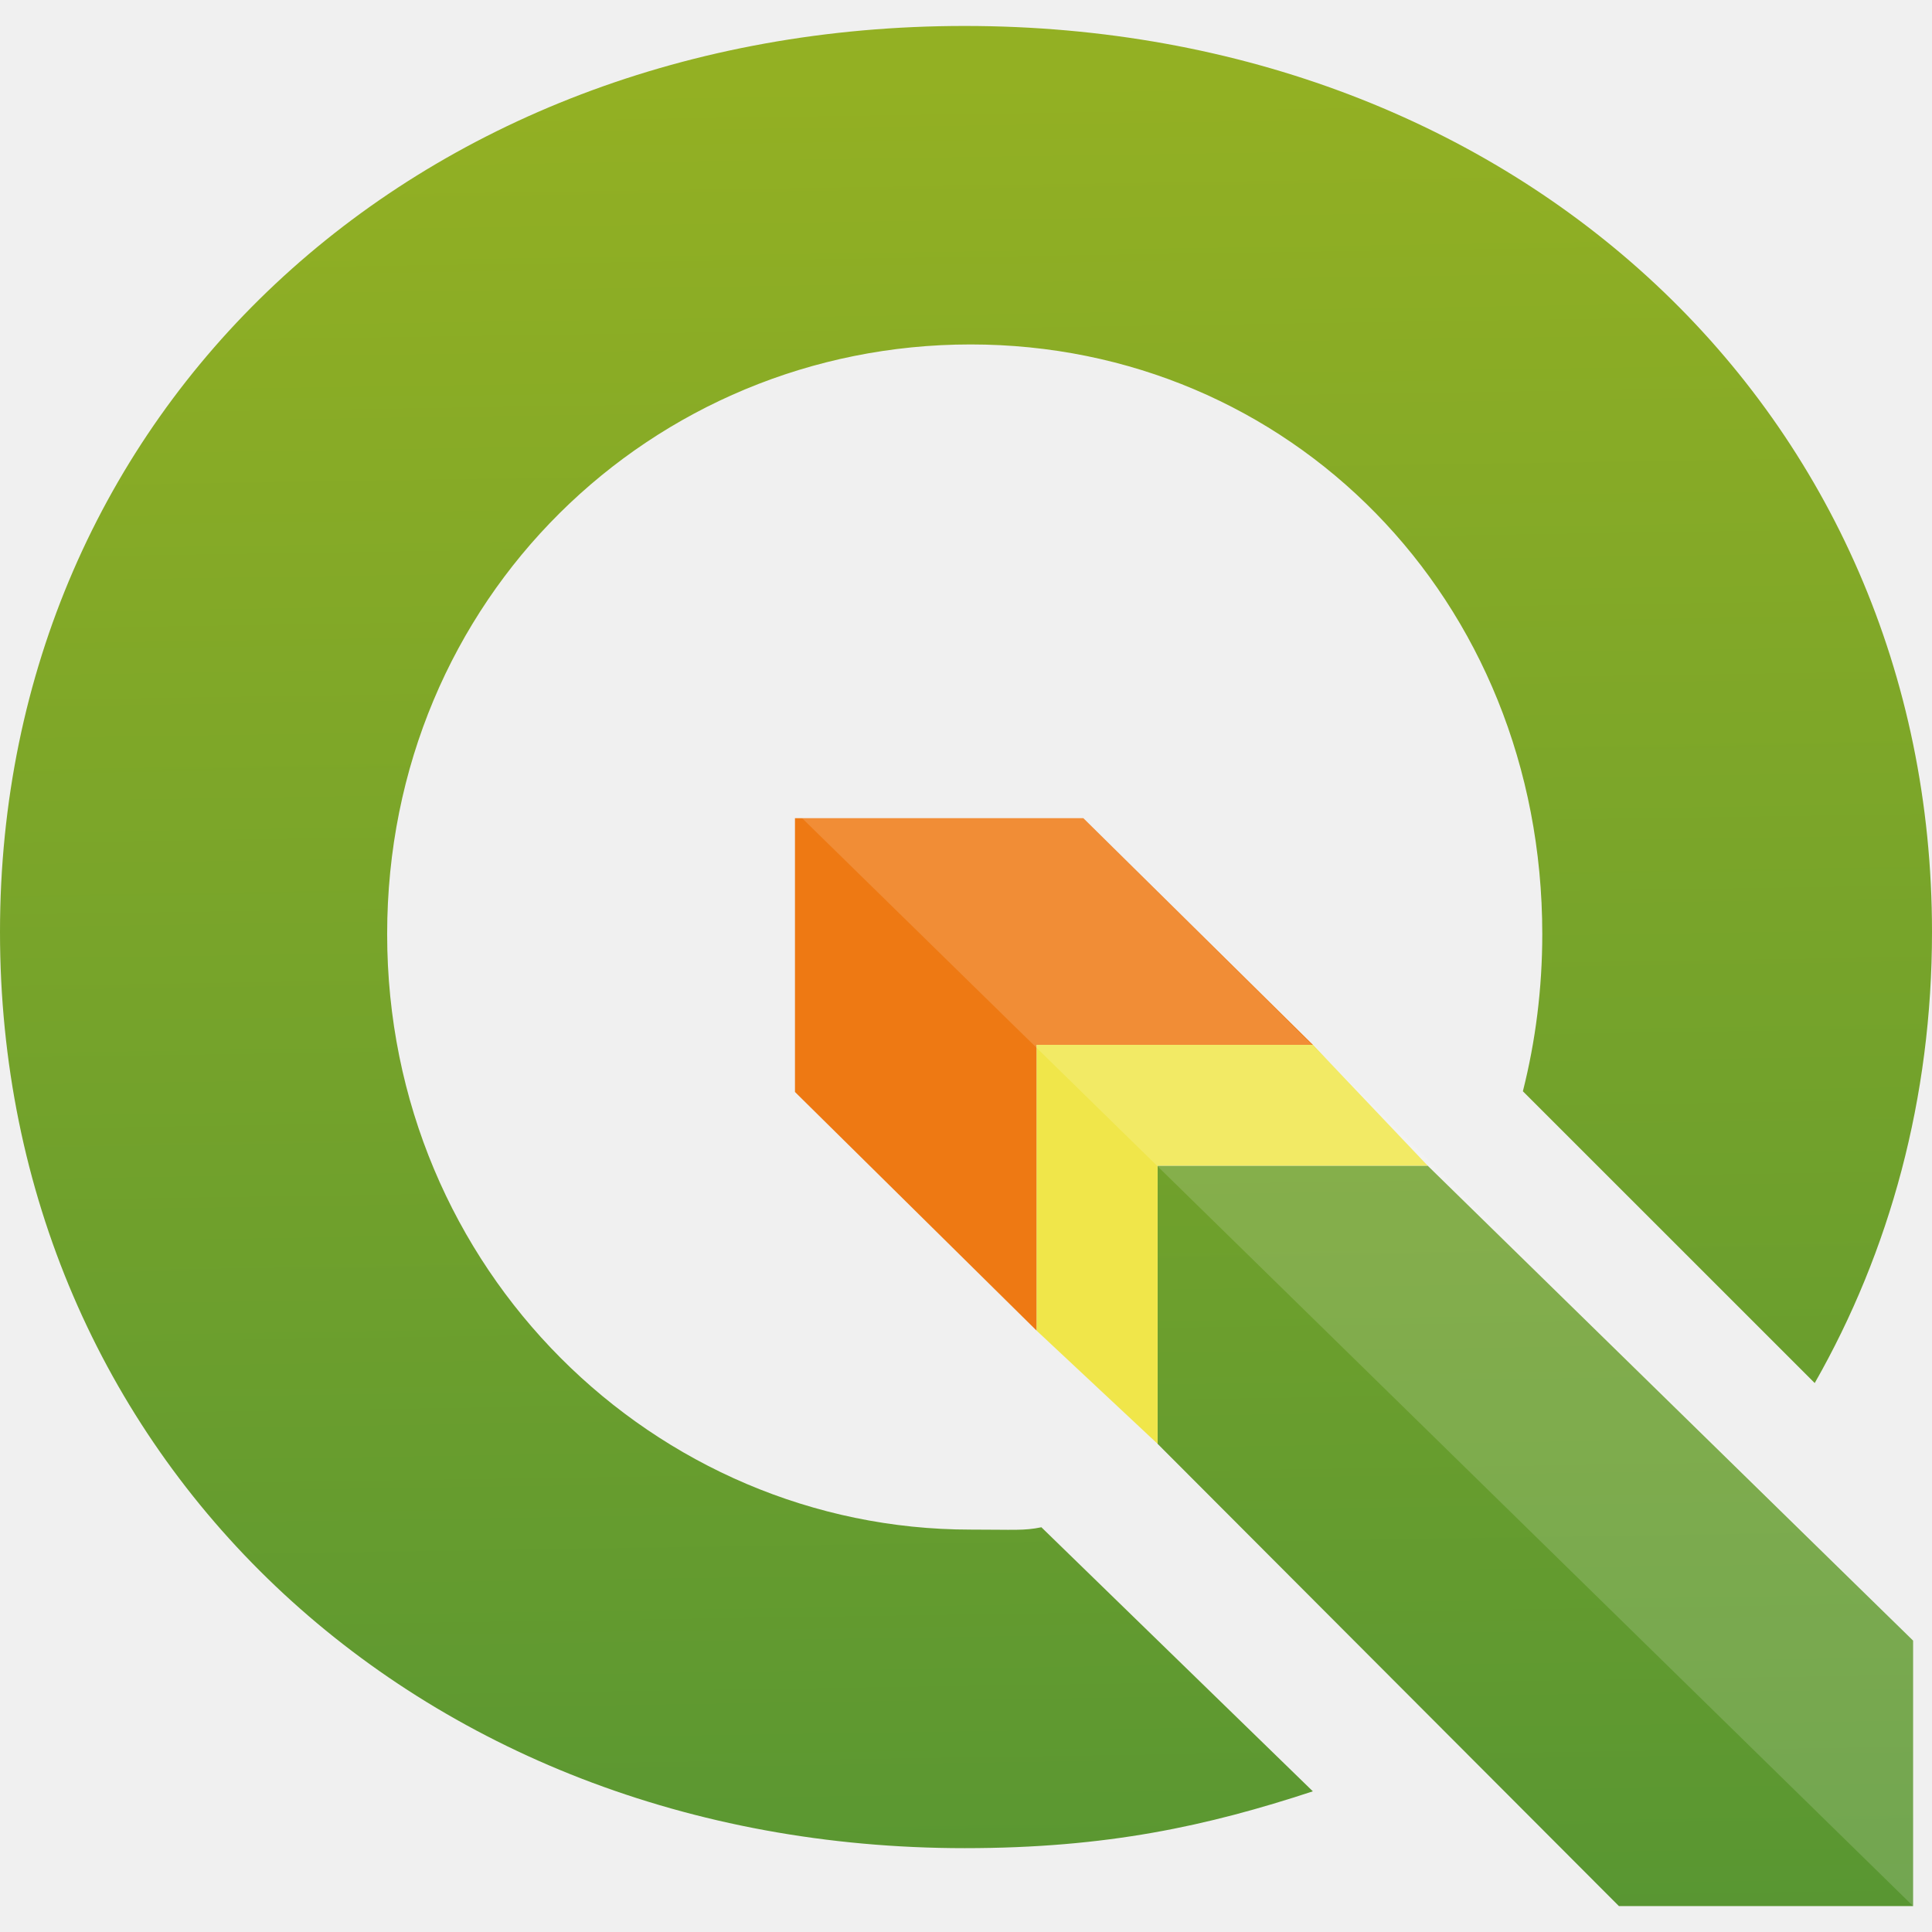
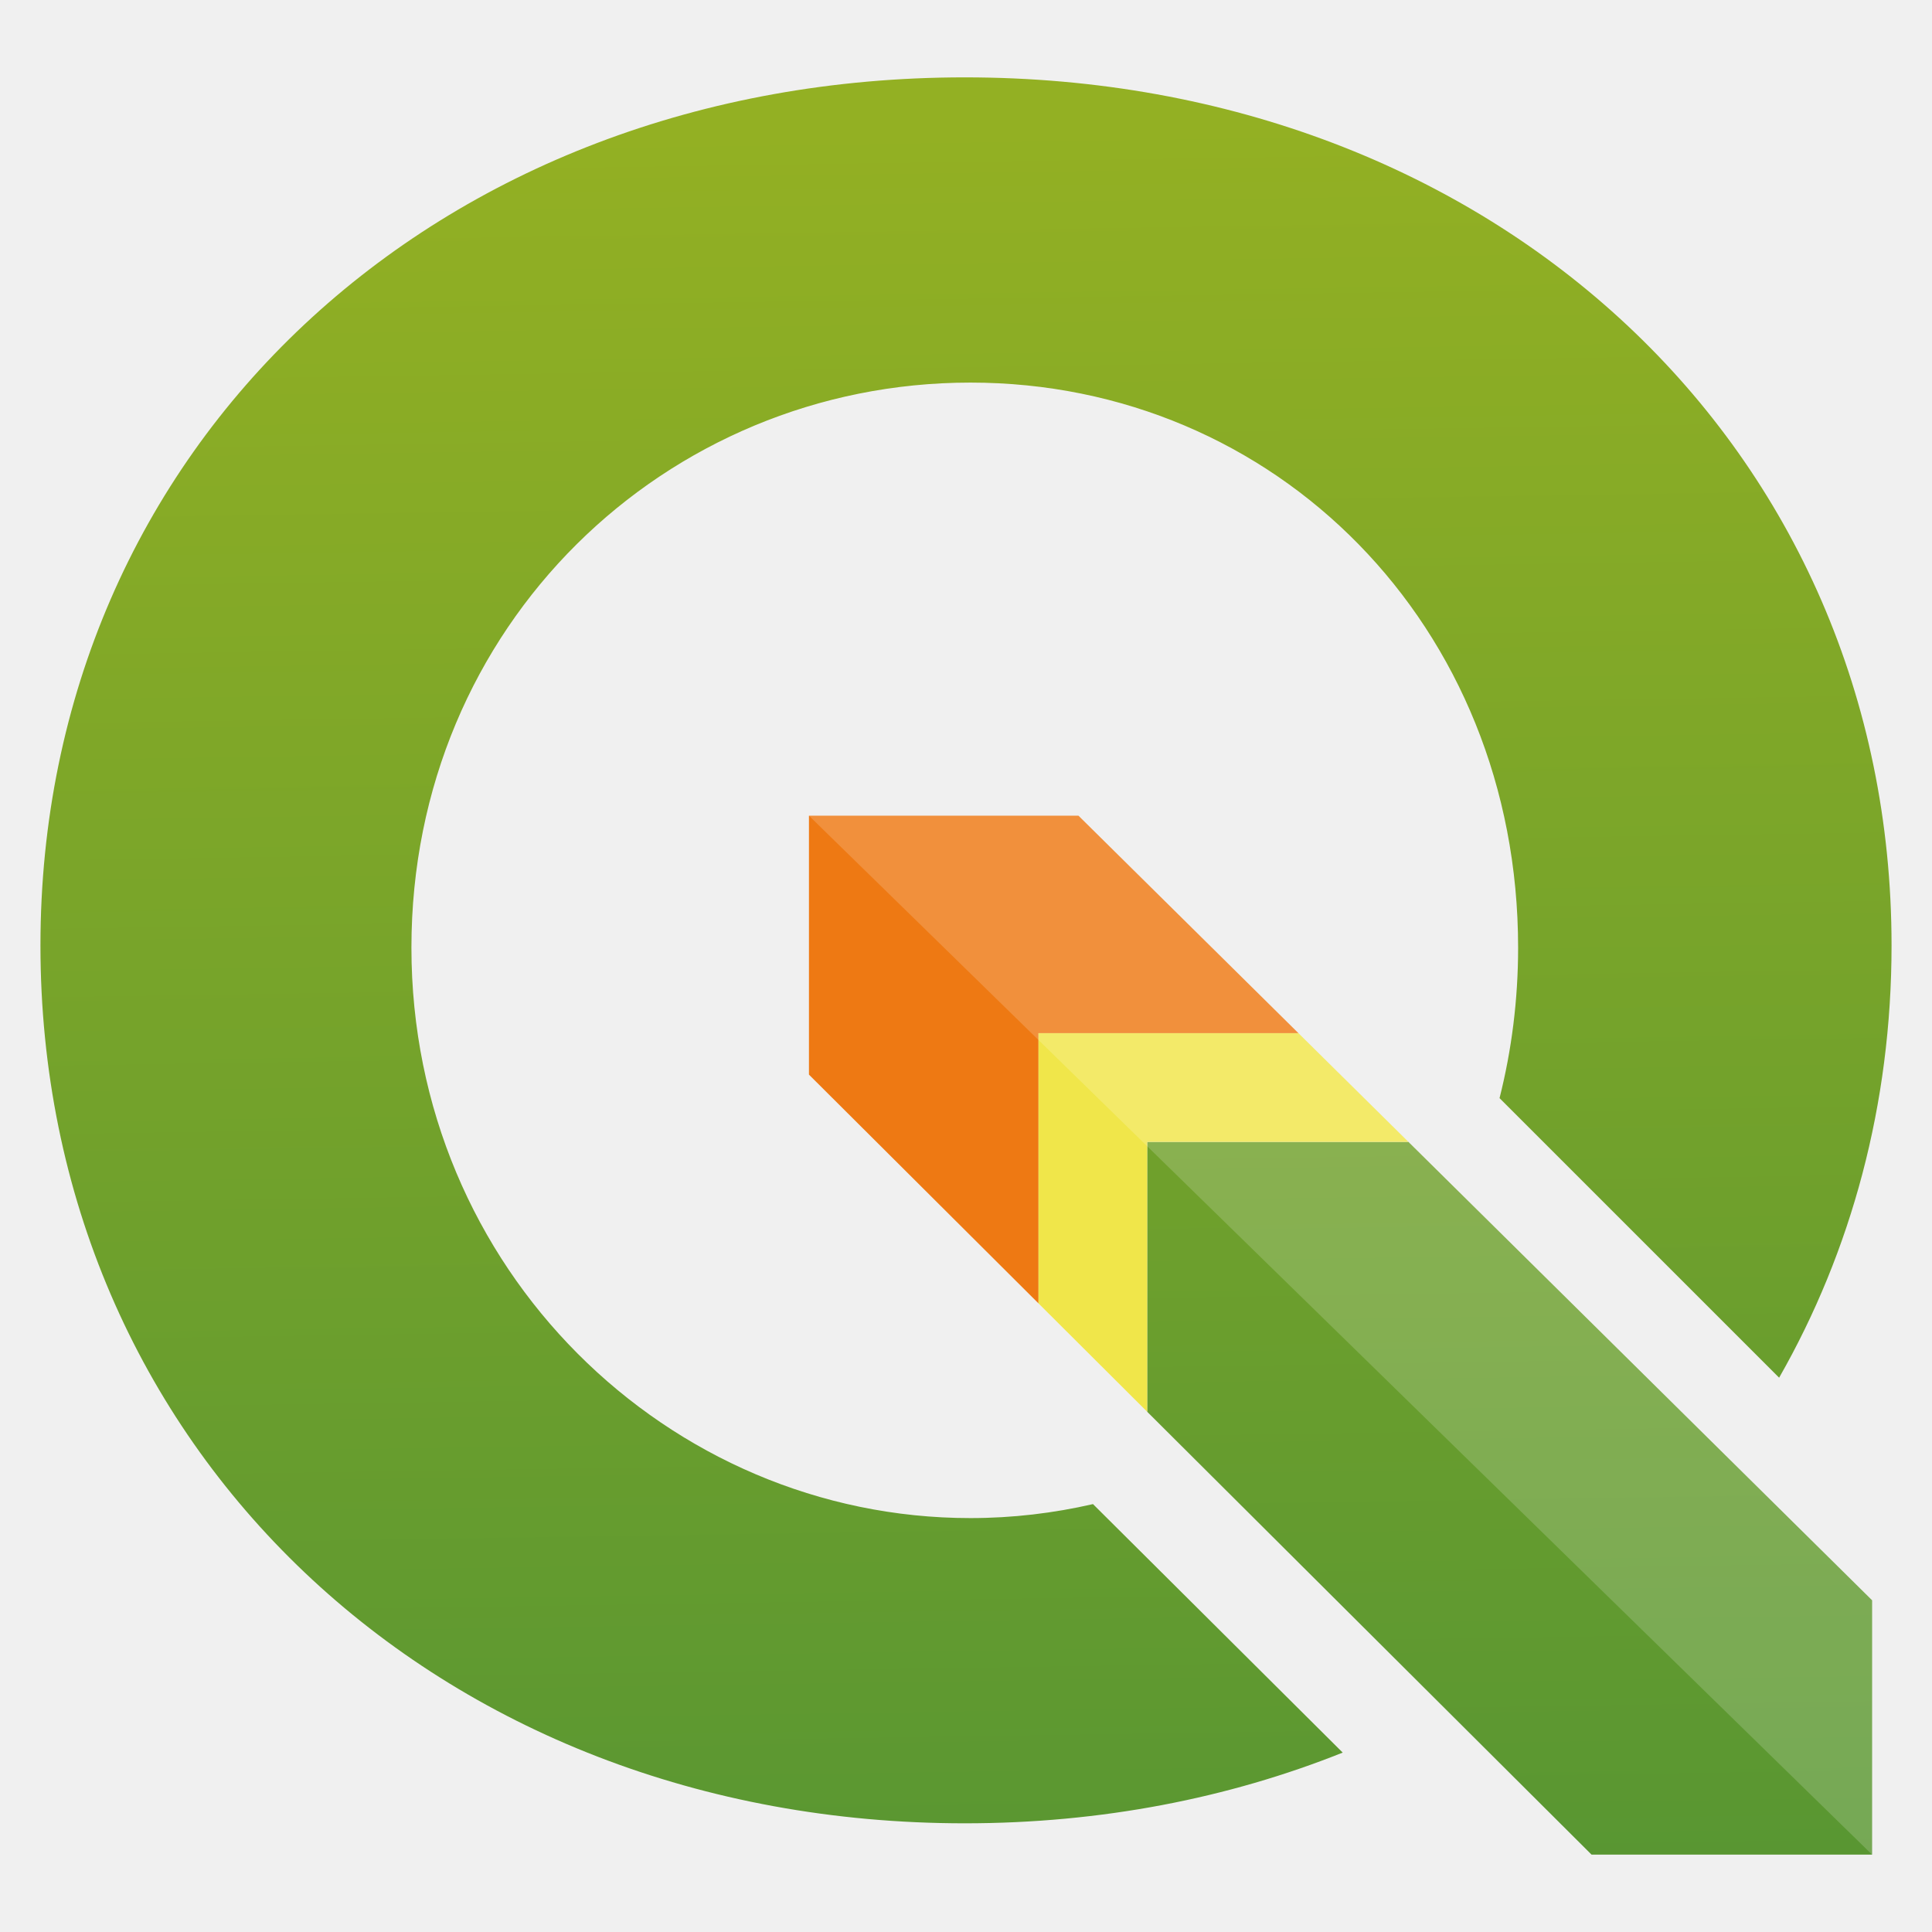
- <svg xmlns="http://www.w3.org/2000/svg" height="64" viewBox="0 0 25.6 25.6" width="64" version="1.1">
-   <defs>
-     <linearGradient id="SVGID_2_" gradientUnits="userSpaceOnUse" x1="365.462" y1="-221.145" x2="363.592" y2="-98.227" gradientTransform="matrix(0.2002112,0,0,-0.2002112,-60.16736,-18.62578)">
-       <stop offset="0" style="stop-color:#589632" id="stop13" />
-       <stop offset="1" style="stop-color:#93B023" id="stop15" />
+ <svg xmlns="http://www.w3.org/2000/svg" version="1.1" x="0" y="0" width="256" height="256" viewBox="0, 0, 256, 256" id="svg25">
+   <defs id="defs15">
+     <linearGradient id="Gradient_1" gradientUnits="userSpaceOnUse" x1="200.788" y1="249.007" x2="197.17" y2="11.232">
+       <stop offset="0" stop-color="#589632" id="stop5" />
+       <stop offset="1" stop-color="#93B023" id="stop7" />
    </linearGradient>
-     <linearGradient id="SVGID_1_" gradientUnits="userSpaceOnUse" x1="402.524" y1="-220.871" x2="400.648" y2="-97.502" gradientTransform="matrix(1,0,0,-1,-300.5195,-92.5547)">
-       <stop offset="0" style="stop-color:#589632" id="stop4" />
-       <stop offset="1" style="stop-color:#93B023" id="stop6" />
+     <linearGradient id="Gradient_2" gradientUnits="userSpaceOnUse" x1="129.939" y1="252.718" x2="126.351" y2="16.928">
+       <stop offset="0" stop-color="#589632" id="stop10" />
+       <stop offset="1" stop-color="#93B023" id="stop12" />
    </linearGradient>
  </defs>
-   <polygon transform="matrix(0.2002112,0,0,0.2002112,1.1787387e-7,-0.09530047)" style="fill:#ee7913" points="52.613,72.746 68.613,88.548 68.613,69.625 86.891,69.625 71.697,54.625 52.613,54.625 " id="polygon2" />
-   <polygon transform="matrix(0.2002112,0,0,0.2002112,1.1787387e-7,-0.09530047)" style="fill:url(#SVGID_1_)" points="107.143,126.625 126.613,126.625 126.613,109.057 94.488,77.625 76.613,77.625 76.613,96.033 " id="polygon9" />
-   <polygon transform="matrix(0.2002112,0,0,0.2002112,1.1787387e-7,-0.09530047)" style="fill:#f0e64a" points="68.613,88.548 76.613,96.033 76.613,77.625 94.488,77.625 86.891,69.625 68.613,69.625 " id="polygon11" />
-   <path style="fill:url(#SVGID_2_);stroke-width:0.2" d="m 13.799,20.237 c -0.233,0.048 -0.354,0.031 -0.938,0.031 -4.178,0 -7.731,-3.435 -7.731,-7.89 0,-4.454 3.514,-7.814 7.731,-7.814 4.217,0 7.575,3.36 7.575,7.814 0,0.725 -0.09,1.421 -0.257,2.082 l 3.867,3.866 C 25.042,16.579 25.6,14.549 25.6,12.349 25.6,5.484 20.122,0.344 12.783,0.344 5.478,0.343 1.1787387e-7,5.45 1.1787387e-7,12.349 1.1787387e-7,19.281 5.478,24.489 12.783,24.489 c 1.885,0 3.217,-0.294 4.613,-0.753 z" id="path18" />
-   <polygon transform="matrix(0.2002112,0,0,0.2002112,1.1787387e-7,-0.09530047)" style="opacity:0.15;fill:#ffffff" enable-background="new    " points="126.613,109.057 126.613,126.625 53.083,54.625 71.697,54.625 " id="polygon20" />
+   <g id="g17" />
+   <g id="Layer_1">
+     <path d="M137.607,136.899 L172.044,136.899 L142.898,108.083 L107.19,108.083 L107.19,142.392 L137.607,172.708 z" fill="#EE7913" id="polygon3" />
+     <path d="M248.061,212.048 L186.618,151.306 L152.01,151.306 L152.01,187.067 L210.891,245.749 L248.061,245.749 z" fill="url(#Gradient_1)" id="polygon10" />
+     <path d="M152.01,151.306 L186.618,151.306 L172.044,136.899 L137.607,136.899 L137.607,172.708 L152.01,187.067 z" fill="#F0E64A" id="polygon12" />
+     <path d="M144.826,199.3 C139.606,200.502 134.183,201.154 128.588,201.154 C88.561,201.154 54.516,168.24 54.516,125.564 C54.516,82.887 88.182,50.695 128.588,50.695 C168.989,50.695 201.158,82.882 201.158,125.564 C201.158,132.501 200.295,139.183 198.697,145.509 L235.744,182.551 C245.296,165.815 250.64,146.354 250.64,125.277 C250.64,59.499 198.147,10.251 127.839,10.251 C57.849,10.251 5.36,59.178 5.36,125.277 C5.36,191.698 57.849,241.598 127.839,241.598 C145.905,241.598 162.791,238.275 177.916,232.227 L144.826,199.3 z" fill="url(#Gradient_2)" id="path19" />
+     <path d="M107.19,108.083 L248.061,245.749 L248.061,212.048 L186.618,151.306 L172.044,136.898 L142.898,108.083 z" fill="#FFFFFF" fill-opacity="0.172" id="polygon4153" />
+   </g>
</svg>
